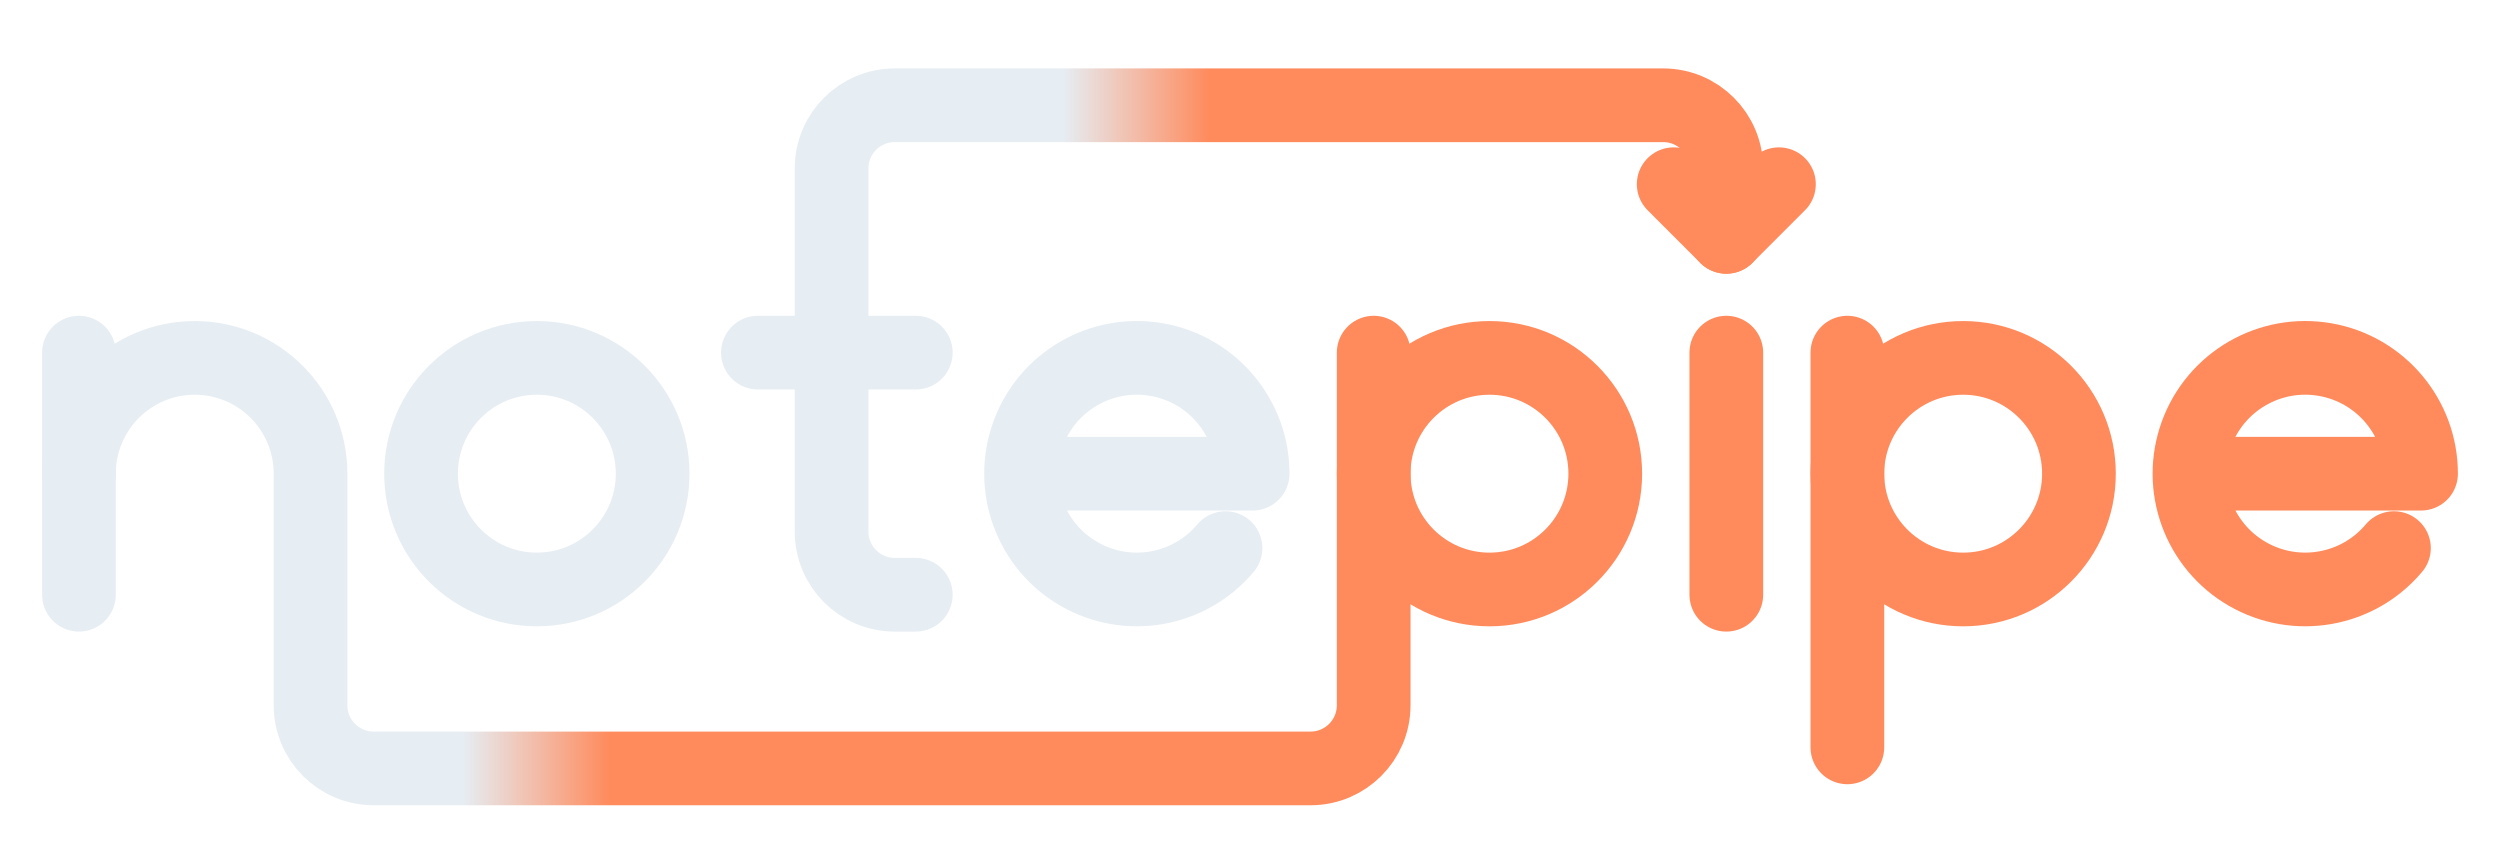
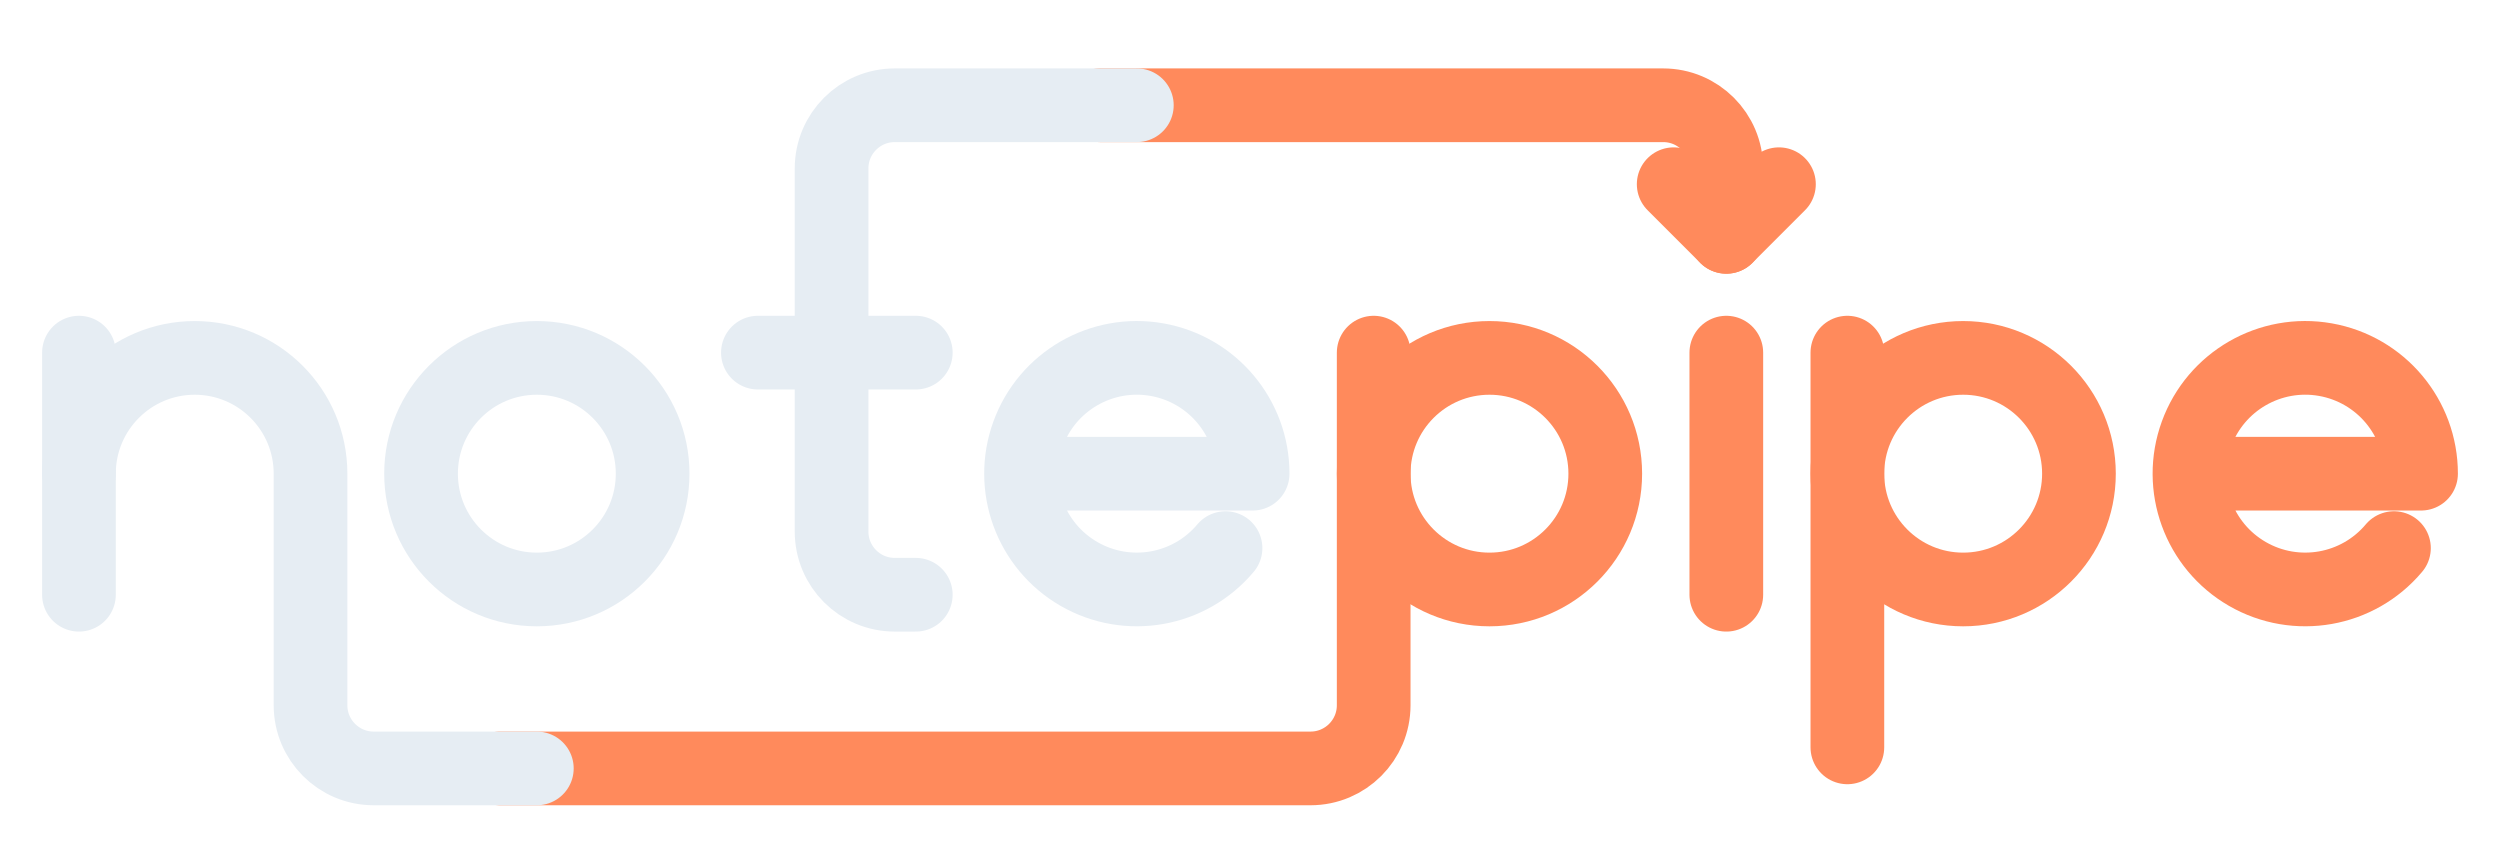
<svg xmlns="http://www.w3.org/2000/svg" width="475" height="164" viewBox="0 0 475 164" role="img" aria-label="notepipe">
-   <defs>
-     <linearGradient id="below" gradientUnits="userSpaceOnUse" x1="88.0" y1="0" x2="116.0" y2="0">
-       <stop offset="0" stop-color="#e6edf3" />
-       <stop offset="1" stop-color="#ff8a5c" />
-     </linearGradient>
-     <linearGradient id="above" gradientUnits="userSpaceOnUse" x1="202.0" y1="0" x2="230.0" y2="0">
-       <stop offset="0" stop-color="#e6edf3" />
-       <stop offset="1" stop-color="#ff8a5c" />
-     </linearGradient>
-   </defs>
  <g fill="none" stroke-width="14" stroke-linecap="round" stroke-linejoin="round">
-     <g stroke="#e6edf3">
-       <path d="M15.0 67.0V113.0" />
-       <path d="M80.0 90.0A22 22 0 1 1 124.0 90.0A22 22 0 1 1 80.0 90.0" />
-       <path d="M144.0 67.0H174.0" />
-       <path d="M194.0 90.0H238.0A22 22 0 1 0 232.85 104.14" />
-     </g>
    <g stroke="#ff8a5c">
+       <path d="M209.0 20H316.0A12 12 0 0 1 328.0 32V45" />
+       <path d="M95.0 146H249.0A12 12 0 0 0 261.0 134V67.0" />
      <path d="M318.0 35L328.0 45L338.0 35" />
      <path d="M261.0 90.0A22 22 0 1 1 305.0 90.0A22 22 0 1 1 261.0 90.0" />
      <path d="M328.0 67.0V113.0" />
      <path d="M351.0 67.0V142" />
      <path d="M351.0 90.0A22 22 0 1 1 395.0 90.0A22 22 0 1 1 351.0 90.0" />
      <path d="M416.0 90.0H460.0A22 22 0 1 0 454.85 104.14" />
    </g>
-     <path d="M15.0 90.0A22 22 0 0 1 59.0 90.0V134A12 12 0 0 0 71.0 146H249.0A12 12 0 0 0 261.0 134V67.0" stroke="url(#below)" />
-     <path d="M174.0 113.0H170.0A12 12 0 0 1 158.0 101.0V32A12 12 0 0 1 170.0 20H316.0A12 12 0 0 1 328.0 32V45" stroke="url(#above)" />
+     <g stroke="#e6edf3">
+       <path d="M15.0 67.0V113.0" />
+       <path d="M80.0 90.0A22 22 0 1 1 124.0 90.0A22 22 0 1 1 80.0 90.0" />
+       <path d="M144.0 67.0H174.0" />
+       <path d="M194.0 90.0H238.0A22 22 0 1 0 232.85 104.14" />
+       <path d="M15.0 90.0A22 22 0 0 1 59.0 90.0V134A12 12 0 0 0 71.0 146H102.0" />
+       <path d="M174.0 113.0H170.0A12 12 0 0 1 158.0 101.0V32A12 12 0 0 1 170.0 20H216.0" />
+     </g>
  </g>
</svg>
